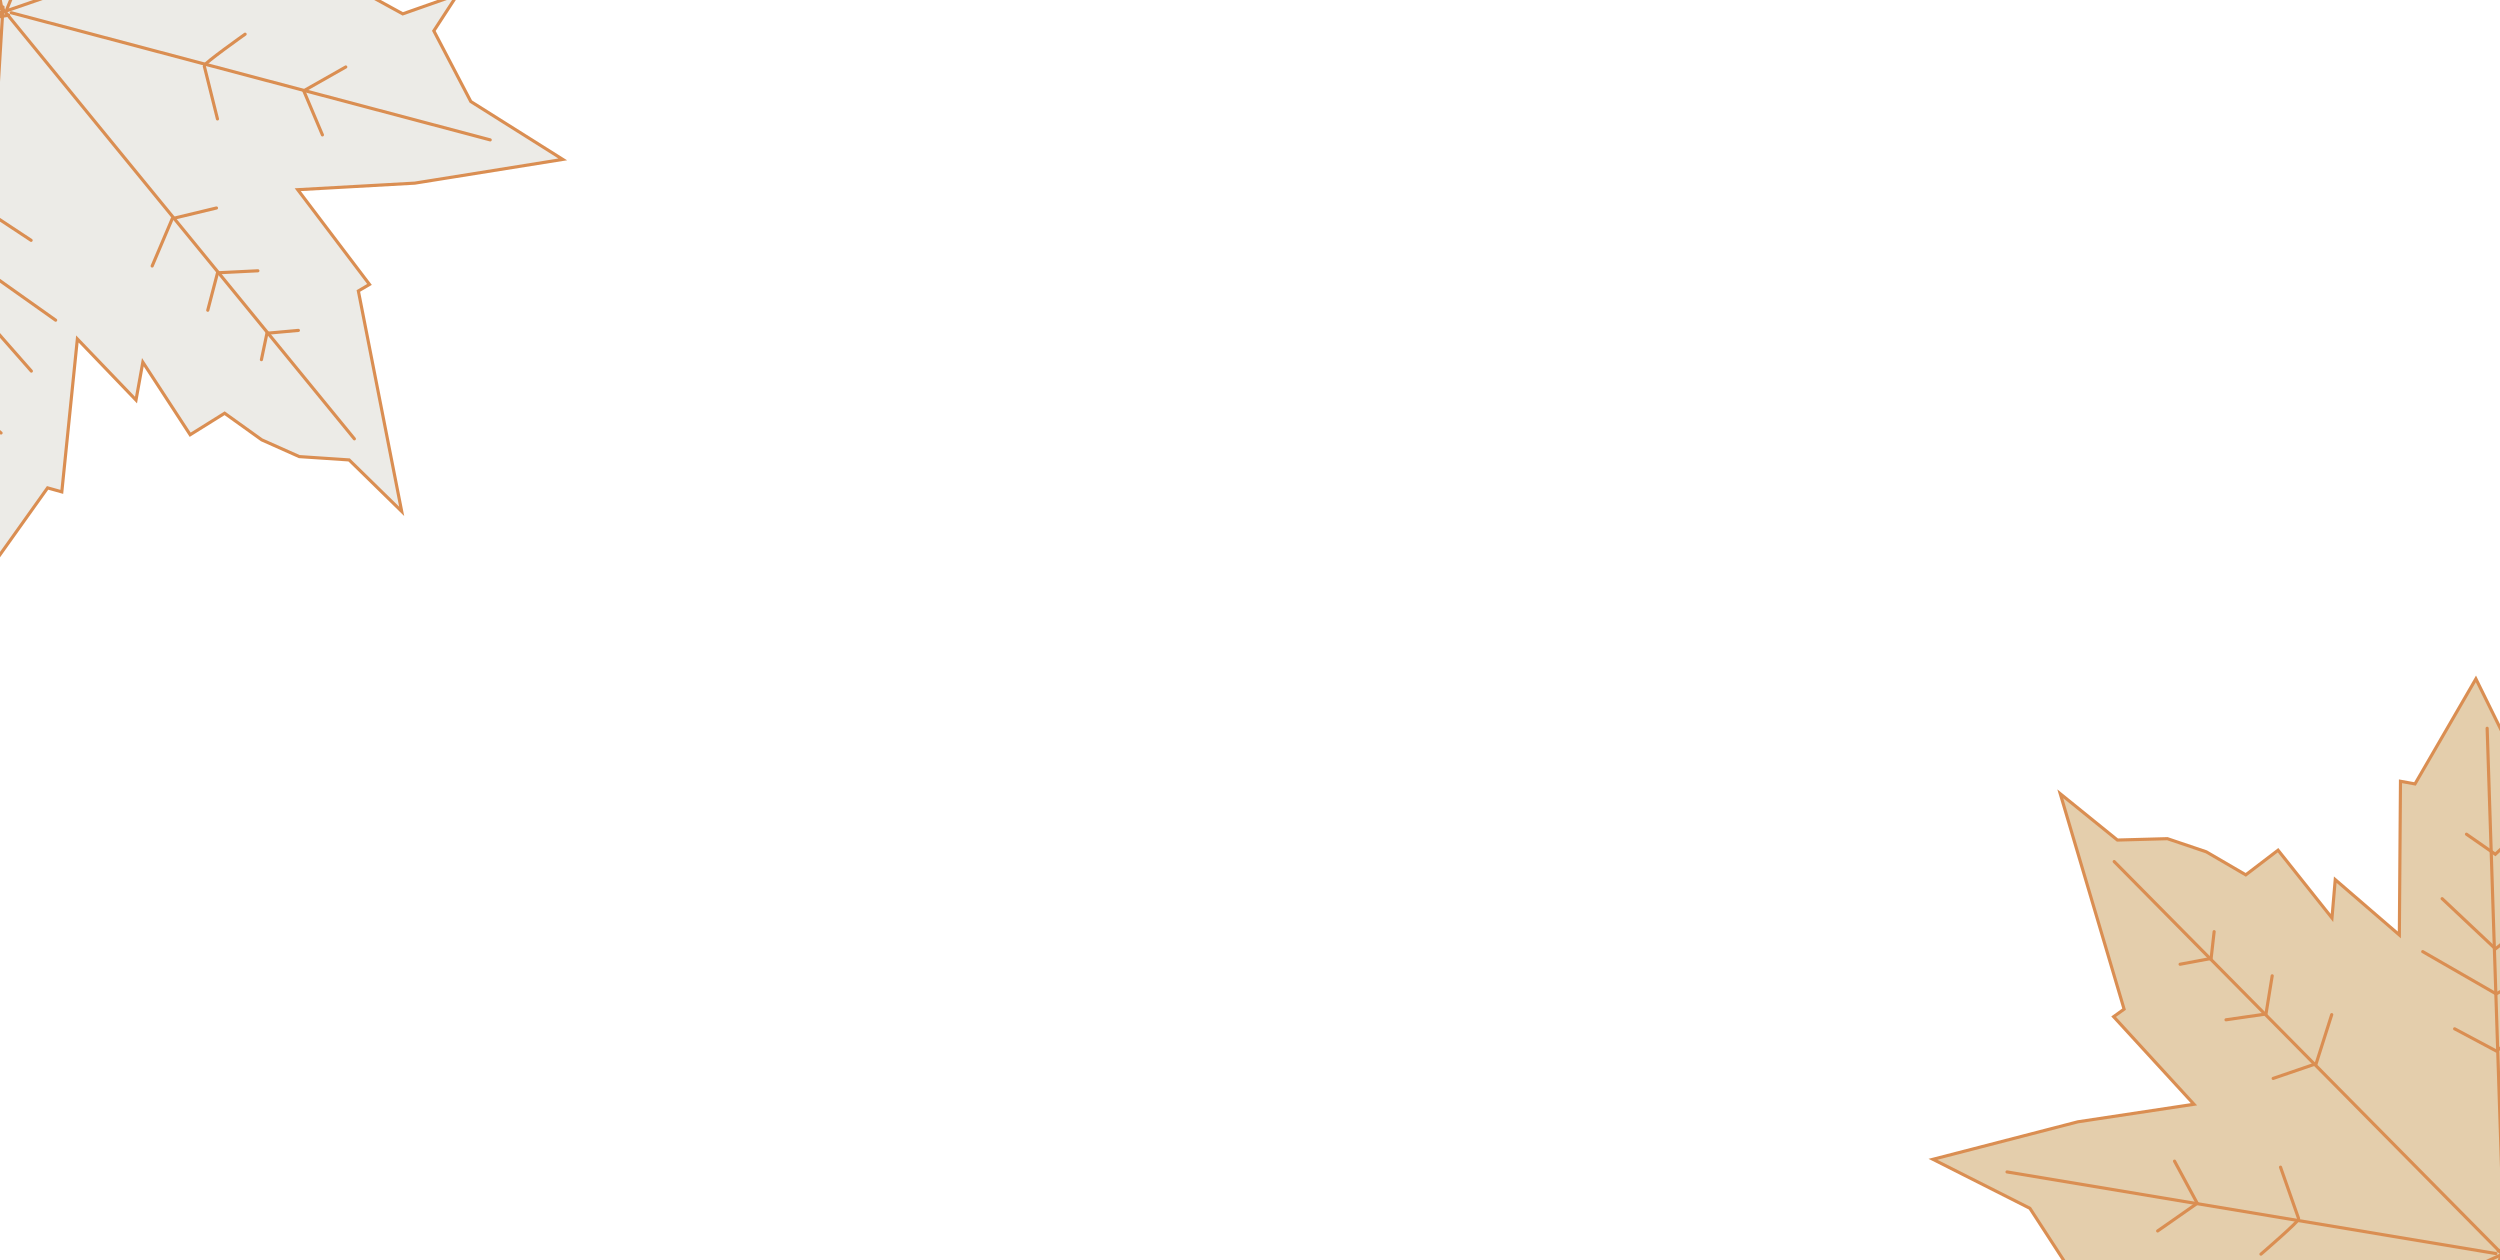
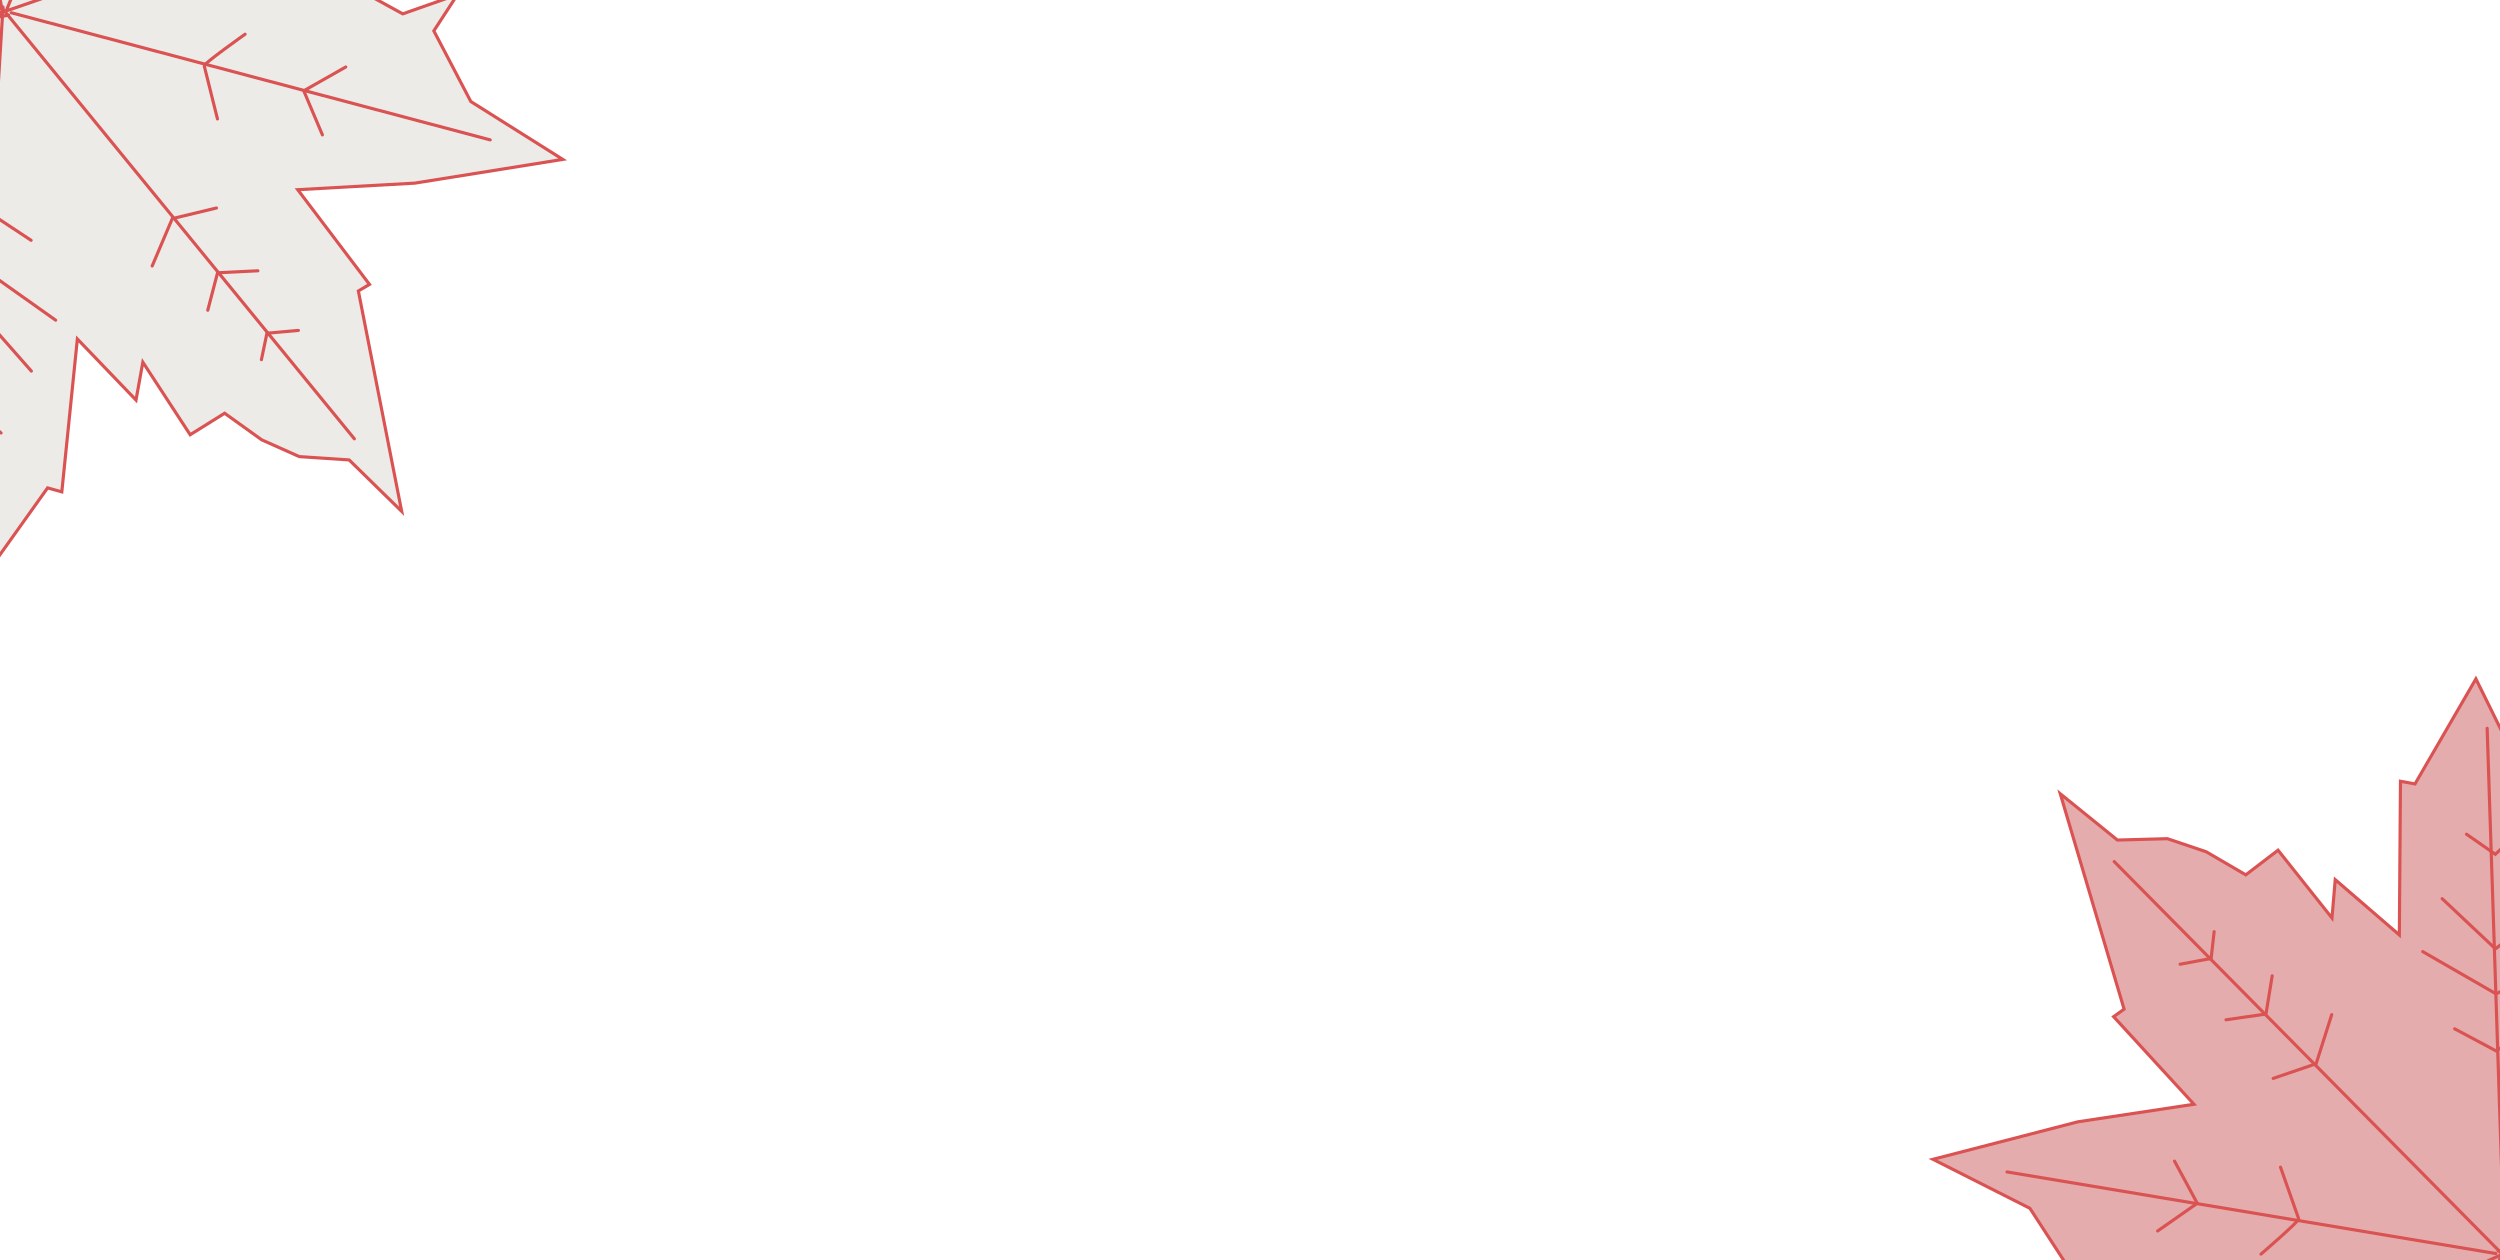
<svg xmlns="http://www.w3.org/2000/svg" width="793.701" height="400" viewBox="0 0 210 105.833" version="1.1" id="svg5" xml:space="preserve">
  <defs id="defs2" />
  <g id="layer1">
-     <path style="fill:#d5d2c8;fill-opacity:0.43;stroke:#da8e52;stroke-width:0.265;stroke-linecap:round;stroke-opacity:1" d="m 47.27,13.389 -12.425,1.994 -9.835,0.551 6.027,7.958 -0.935,0.548 3.64,18.516 -4.414,-4.322 -4.19,-0.28 -3.15,-1.406 -3.119,-2.236 -2.895,1.806 -3.975,-6.094 -0.575,3.181 -4.925,-5.131 -1.307,12.843 -1.194,-0.335 -5.921,8.306 -5.307,-13.92 -4.036,1.181 1.928,-11.656 -5.088,0.394 -4.937,4.184 1.018,-12.896 -0.984,-1.492 5.583,-4.784 c 0,0 1.873,-3.424 1.726,-3.928 -0.148,-0.504 -2.658,-3.467 -2.658,-3.467 l -2.163,-2.243 5.814,0.215 5.008,-1.603 6.183,1.476 -1.812,-9.465 2.295,-8.066 0.621,1.187 3.574,-5.565 2.159,-1.043 2.981,0.36 -0.144,8.395 29.221,-0.748 -5.356,6.497 -7.044,4.938 7.174,3.925 4.593,-1.618 -1.984,3.046 3.107,5.937 z" id="path356" />
-     <path style="fill:#d5d2c8;fill-opacity:0.43;stroke:#da8e52;stroke-width:0.265;stroke-linecap:round;stroke-opacity:1" d="M 0.127,0.624 29.767,36.861" id="path966" />
-     <path style="fill:#d5d2c8;fill-opacity:0.43;stroke:#da8e52;stroke-width:0.265;stroke-linecap:round;stroke-opacity:1" d="M -2.475,45.066 0.253,0.587" id="path968" />
-     <path style="fill:#d5d2c8;fill-opacity:0.43;stroke:#da8e52;stroke-width:0.265;stroke-linecap:round;stroke-opacity:1" d="M 34.441,-10.789 0.49,0.929" id="path970" />
-     <path style="fill:#d5d2c8;fill-opacity:0.43;stroke:#da8e52;stroke-width:0.265;stroke-linecap:round;stroke-opacity:1" d="M 41.176,11.75 0.942,1.07" id="path972" />
-     <path style="fill:#d5d2c8;fill-opacity:0.43;stroke:#da8e52;stroke-width:0.265;stroke-linecap:round;stroke-opacity:1" d="M -17.496,25.09 0.2,0.877" id="path974" />
-     <path style="fill:#d5d2c8;fill-opacity:0.43;stroke:#da8e52;stroke-width:0.265;stroke-linecap:round;stroke-opacity:1" d="M 8.681,-19.27 C 8.576,-18.691 0.579,0.766 0.579,0.766" id="path976" />
-     <path style="fill:#d5d2c8;fill-opacity:0.43;stroke:#da8e52;stroke-width:0.265;stroke-linecap:round;stroke-opacity:1" d="M -10.452,3.31 0.726,1.27" id="path978" />
-     <path style="fill:none;fill-opacity:0.43;stroke:#da8e52;stroke-width:0.265;stroke-linecap:round;stroke-opacity:1" d="m -3.53,12.595 c -0.021,-0.236 -0.052,-6.133 -0.052,-6.133 L -10.288,6.875" id="path980" />
-     <path style="fill:none;fill-opacity:0.43;stroke:#da8e52;stroke-width:0.265;stroke-linecap:round;stroke-opacity:1" d="m -10.148,18.598 -0.093,-3.459 -4.693,-0.321" id="path1036" />
-     <path style="fill:none;fill-opacity:0.43;stroke:#da8e52;stroke-width:0.265;stroke-linecap:round;stroke-opacity:1" d="M 2.614,20.188 -0.687,18.008 -5.221,20.545" id="path1038" />
-     <path style="fill:none;fill-opacity:0.43;stroke:#da8e52;stroke-width:0.265;stroke-linecap:round;stroke-opacity:1" d="m 4.674,26.895 -5.802,-4.111 -5.061,2.062" id="path1040" />
-     <path style="fill:none;fill-opacity:0.43;stroke:#da8e52;stroke-width:0.265;stroke-linecap:round;stroke-opacity:1" d="m 2.634,31.172 -4.063,-4.62 -2.803,1.837" id="path1042" />
-     <path style="fill:none;fill-opacity:0.43;stroke:#da8e52;stroke-width:0.265;stroke-linecap:round;stroke-opacity:1" d="M 0.089,36.371 -2.164,34.464 -3.904,35.797" id="path1044" />
-     <path style="fill:none;fill-opacity:0.43;stroke:#da8e52;stroke-width:0.265;stroke-linecap:round;stroke-opacity:1" d="m 25.064,27.753 -2.641,0.24 -0.464,2.218" id="path1046" />
-     <path style="fill:none;fill-opacity:0.43;stroke:#da8e52;stroke-width:0.265;stroke-linecap:round;stroke-opacity:1" d="M 21.662,22.746 18.274,22.914 17.452,26.06" id="path1048" />
-     <path style="fill:none;fill-opacity:0.43;stroke:#da8e52;stroke-width:0.265;stroke-linecap:round;stroke-opacity:1" d="m 18.182,17.471 -3.709,0.892 -1.691,3.981" id="path1050" />
-     <path style="fill:none;fill-opacity:0.43;stroke:#da8e52;stroke-width:0.265;stroke-linecap:round;stroke-opacity:1" d="m 20.589,2.872 c 0,0 -3.488,2.473 -3.436,2.652 0.052,0.178 1.114,4.467 1.114,4.467" id="path1052" />
-     <path style="fill:none;fill-opacity:0.43;stroke:#da8e52;stroke-width:0.265;stroke-linecap:round;stroke-opacity:1" d="m 29.044,5.626 -3.529,2.001 1.568,3.704" id="path1054" />
-     <path style="fill:none;fill-opacity:0.43;stroke:#da8e52;stroke-width:0.265;stroke-linecap:round;stroke-opacity:1" d="m 20.032,-2.339 -2.747,-2.439 0.596,-4.58" id="path1056" />
-     <path style="fill:none;fill-opacity:0.43;stroke:#da8e52;stroke-width:0.265;stroke-linecap:round;stroke-opacity:1" d="m 24.35,-5.781 -2.482,-0.871 1.652,-4.114" id="path1058" />
-     <path style="fill:#c18e40;fill-opacity:0.43;stroke:#da8e52;stroke-width:0.265;stroke-linecap:round;stroke-opacity:1" d="m 162.369,97.382 12.183,-3.152 9.739,-1.472 -6.747,-7.357 0.88,-0.633 -5.362,-18.092 4.801,3.888 4.198,-0.115 3.268,1.104 3.316,1.934 2.712,-2.07 4.529,5.694 0.274,-3.221 5.385,4.646 0.095,-12.909 1.22,0.222 5.115,-8.825 6.59,13.36 3.907,-1.555 -0.826,11.785 5.029,-0.87 4.523,-4.629 0.197,12.934 1.12,1.393 -5.109,5.287 c 0,0 -1.544,3.585 -1.349,4.073 0.194,0.488 2.972,3.202 2.972,3.202 l 2.364,2.03 -5.809,0.332 -4.835,2.066 -6.295,-0.889 2.693,9.253 -1.527,8.246 -0.73,-1.124 -3.036,5.876 -2.052,1.241 -3.001,-0.078 -0.645,-8.371 -29.022,3.489 4.722,-6.971 6.55,-5.577 -7.511,-3.234 -4.421,2.042 1.689,-3.218 -3.651,-5.619 z" id="path396" />
-     <path style="fill:#d5d2c8;fill-opacity:0.43;stroke:#da8e52;stroke-width:0.265;stroke-linecap:round;stroke-opacity:1" d="M 210.503,105.664 177.591,72.371" id="path398" />
-     <path style="fill:#d5d2c8;fill-opacity:0.43;stroke:#da8e52;stroke-width:0.265;stroke-linecap:round;stroke-opacity:1" d="M 208.92,61.174 210.381,105.713" id="path400" />
-     <path style="fill:#d5d2c8;fill-opacity:0.43;stroke:#da8e52;stroke-width:0.265;stroke-linecap:round;stroke-opacity:1" d="M 177.411,120.25 210.113,105.395" id="path402" />
-     <path style="fill:#d5d2c8;fill-opacity:0.43;stroke:#da8e52;stroke-width:0.265;stroke-linecap:round;stroke-opacity:1" d="m 168.59,98.442 41.059,6.855" id="path404" />
-     <path style="fill:#d5d2c8;fill-opacity:0.43;stroke:#da8e52;stroke-width:0.265;stroke-linecap:round;stroke-opacity:1" d="M 225.751,79.652 210.406,105.42" id="path406" />
-     <path style="fill:#d5d2c8;fill-opacity:0.43;stroke:#da8e52;stroke-width:0.265;stroke-linecap:round;stroke-opacity:1" d="m 203.854,126.274 c 0.05,-0.586 6.185,-20.708 6.185,-20.708" id="path408" />
-     <path style="fill:#d5d2c8;fill-opacity:0.43;stroke:#da8e52;stroke-width:0.265;stroke-linecap:round;stroke-opacity:1" d="m 220.783,101.997 -10.938,3.08" id="path410" />
-     <path style="fill:none;fill-opacity:0.43;stroke:#da8e52;stroke-width:0.265;stroke-linecap:round;stroke-opacity:1" d="m 213.02,93.404 c 0.043,0.233 0.628,6.101 0.628,6.101 l 6.637,-1.041" id="path412" />
-     <path style="fill:none;fill-opacity:0.43;stroke:#da8e52;stroke-width:0.265;stroke-linecap:round;stroke-opacity:1" d="m 219.045,86.805 0.417,3.435 4.702,-0.121" id="path414" />
-     <path style="fill:none;fill-opacity:0.43;stroke:#da8e52;stroke-width:0.265;stroke-linecap:round;stroke-opacity:1" d="m 206.19,86.42 3.491,1.861 4.276,-2.952" id="path416" />
-     <path style="fill:none;fill-opacity:0.43;stroke:#da8e52;stroke-width:0.265;stroke-linecap:round;stroke-opacity:1" d="m 203.509,79.936 6.163,3.548 4.845,-2.528" id="path418" />
-     <path style="fill:none;fill-opacity:0.43;stroke:#da8e52;stroke-width:0.265;stroke-linecap:round;stroke-opacity:1" d="m 205.139,75.487 4.479,4.218 2.618,-2.092" id="path420" />
-     <path style="fill:none;fill-opacity:0.43;stroke:#da8e52;stroke-width:0.265;stroke-linecap:round;stroke-opacity:1" d="m 207.184,70.072 2.422,1.687 1.607,-1.49" id="path422" />
-     <path style="fill:none;fill-opacity:0.43;stroke:#da8e52;stroke-width:0.265;stroke-linecap:round;stroke-opacity:1" d="m 183.128,80.997 2.606,-0.487 0.254,-2.251" id="path424" />
-     <path style="fill:none;fill-opacity:0.43;stroke:#da8e52;stroke-width:0.265;stroke-linecap:round;stroke-opacity:1" d="m 186.985,85.663 3.357,-0.486 0.523,-3.209" id="path426" />
-     <path style="fill:none;fill-opacity:0.43;stroke:#da8e52;stroke-width:0.265;stroke-linecap:round;stroke-opacity:1" d="m 190.946,90.587 3.609,-1.236 1.31,-4.122" id="path428" />
-     <path style="fill:none;fill-opacity:0.43;stroke:#da8e52;stroke-width:0.265;stroke-linecap:round;stroke-opacity:1" d="m 189.92,105.348 c 0,0 3.24,-2.79 3.172,-2.963 -0.069,-0.173 -1.528,-4.342 -1.528,-4.342" id="path430" />
-     <path style="fill:none;fill-opacity:0.43;stroke:#da8e52;stroke-width:0.265;stroke-linecap:round;stroke-opacity:1" d="m 181.243,103.4 3.326,-2.324 -1.909,-3.541" id="path432" />
-     <path style="fill:none;fill-opacity:0.43;stroke:#da8e52;stroke-width:0.265;stroke-linecap:round;stroke-opacity:1" d="m 190.963,110.483 2.964,2.171 -0.163,4.616" id="path434" />
-     <path style="fill:none;fill-opacity:0.43;stroke:#da8e52;stroke-width:0.265;stroke-linecap:round;stroke-opacity:1" d="m 186.988,114.316 2.553,0.634 -1.258,4.251" id="path436" />
+     <path style="fill:#d5d2c8;fill-opacity:0.43;stroke:#da5252;stroke-width:0.265;stroke-linecap:round;stroke-opacity:1" d="m 47.27,13.389 -12.425,1.994 -9.835,0.551 6.027,7.958 -0.935,0.548 3.64,18.516 -4.414,-4.322 -4.19,-0.28 -3.15,-1.406 -3.119,-2.236 -2.895,1.806 -3.975,-6.094 -0.575,3.181 -4.925,-5.131 -1.307,12.843 -1.194,-0.335 -5.921,8.306 -5.307,-13.92 -4.036,1.181 1.928,-11.656 -5.088,0.394 -4.937,4.184 1.018,-12.896 -0.984,-1.492 5.583,-4.784 c 0,0 1.873,-3.424 1.726,-3.928 -0.148,-0.504 -2.658,-3.467 -2.658,-3.467 l -2.163,-2.243 5.814,0.215 5.008,-1.603 6.183,1.476 -1.812,-9.465 2.295,-8.066 0.621,1.187 3.574,-5.565 2.159,-1.043 2.981,0.36 -0.144,8.395 29.221,-0.748 -5.356,6.497 -7.044,4.938 7.174,3.925 4.593,-1.618 -1.984,3.046 3.107,5.937 z" id="path356" />
+     <path style="fill:#d5d2c8;fill-opacity:0.43;stroke:#da5252;stroke-width:0.265;stroke-linecap:round;stroke-opacity:1" d="M 0.127,0.624 29.767,36.861" id="path966" />
+     <path style="fill:#d5d2c8;fill-opacity:0.43;stroke:#da5252;stroke-width:0.265;stroke-linecap:round;stroke-opacity:1" d="M -2.475,45.066 0.253,0.587" id="path968" />
+     <path style="fill:#d5d2c8;fill-opacity:0.43;stroke:#da5252;stroke-width:0.265;stroke-linecap:round;stroke-opacity:1" d="M 34.441,-10.789 0.49,0.929" id="path970" />
+     <path style="fill:#d5d2c8;fill-opacity:0.43;stroke:#da5252;stroke-width:0.265;stroke-linecap:round;stroke-opacity:1" d="M 41.176,11.75 0.942,1.07" id="path972" />
+     <path style="fill:#d5d2c8;fill-opacity:0.43;stroke:#da5252;stroke-width:0.265;stroke-linecap:round;stroke-opacity:1" d="M -17.496,25.09 0.2,0.877" id="path974" />
+     <path style="fill:#d5d2c8;fill-opacity:0.43;stroke:#da5252;stroke-width:0.265;stroke-linecap:round;stroke-opacity:1" d="M 8.681,-19.27 C 8.576,-18.691 0.579,0.766 0.579,0.766" id="path976" />
+     <path style="fill:#d5d2c8;fill-opacity:0.43;stroke:#da5252;stroke-width:0.265;stroke-linecap:round;stroke-opacity:1" d="M -10.452,3.31 0.726,1.27" id="path978" />
+     <path style="fill:none;fill-opacity:0.43;stroke:#da5252;stroke-width:0.265;stroke-linecap:round;stroke-opacity:1" d="m -3.53,12.595 c -0.021,-0.236 -0.052,-6.133 -0.052,-6.133 L -10.288,6.875" id="path980" />
+     <path style="fill:none;fill-opacity:0.43;stroke:#da5252;stroke-width:0.265;stroke-linecap:round;stroke-opacity:1" d="m -10.148,18.598 -0.093,-3.459 -4.693,-0.321" id="path1036" />
+     <path style="fill:none;fill-opacity:0.43;stroke:#da5252;stroke-width:0.265;stroke-linecap:round;stroke-opacity:1" d="M 2.614,20.188 -0.687,18.008 -5.221,20.545" id="path1038" />
+     <path style="fill:none;fill-opacity:0.43;stroke:#da5252;stroke-width:0.265;stroke-linecap:round;stroke-opacity:1" d="m 4.674,26.895 -5.802,-4.111 -5.061,2.062" id="path1040" />
+     <path style="fill:none;fill-opacity:0.43;stroke:#da5252;stroke-width:0.265;stroke-linecap:round;stroke-opacity:1" d="m 2.634,31.172 -4.063,-4.62 -2.803,1.837" id="path1042" />
+     <path style="fill:none;fill-opacity:0.43;stroke:#da5252;stroke-width:0.265;stroke-linecap:round;stroke-opacity:1" d="M 0.089,36.371 -2.164,34.464 -3.904,35.797" id="path1044" />
+     <path style="fill:none;fill-opacity:0.43;stroke:#da5252;stroke-width:0.265;stroke-linecap:round;stroke-opacity:1" d="m 25.064,27.753 -2.641,0.24 -0.464,2.218" id="path1046" />
+     <path style="fill:none;fill-opacity:0.43;stroke:#da5252;stroke-width:0.265;stroke-linecap:round;stroke-opacity:1" d="M 21.662,22.746 18.274,22.914 17.452,26.06" id="path1048" />
+     <path style="fill:none;fill-opacity:0.43;stroke:#da5252;stroke-width:0.265;stroke-linecap:round;stroke-opacity:1" d="m 18.182,17.471 -3.709,0.892 -1.691,3.981" id="path1050" />
+     <path style="fill:none;fill-opacity:0.43;stroke:#da5252;stroke-width:0.265;stroke-linecap:round;stroke-opacity:1" d="m 20.589,2.872 c 0,0 -3.488,2.473 -3.436,2.652 0.052,0.178 1.114,4.467 1.114,4.467" id="path1052" />
+     <path style="fill:none;fill-opacity:0.43;stroke:#da5252;stroke-width:0.265;stroke-linecap:round;stroke-opacity:1" d="m 29.044,5.626 -3.529,2.001 1.568,3.704" id="path1054" />
+     <path style="fill:none;fill-opacity:0.43;stroke:#da5252;stroke-width:0.265;stroke-linecap:round;stroke-opacity:1" d="m 20.032,-2.339 -2.747,-2.439 0.596,-4.58" id="path1056" />
+     <path style="fill:none;fill-opacity:0.43;stroke:#da5252;stroke-width:0.265;stroke-linecap:round;stroke-opacity:1" d="m 24.35,-5.781 -2.482,-0.871 1.652,-4.114" id="path1058" />
+     <path style="fill:#c14040;fill-opacity:0.43;stroke:#da5252;stroke-width:0.265;stroke-linecap:round;stroke-opacity:1" d="m 162.369,97.382 12.183,-3.152 9.739,-1.472 -6.747,-7.357 0.88,-0.633 -5.362,-18.092 4.801,3.888 4.198,-0.115 3.268,1.104 3.316,1.934 2.712,-2.07 4.529,5.694 0.274,-3.221 5.385,4.646 0.095,-12.909 1.22,0.222 5.115,-8.825 6.59,13.36 3.907,-1.555 -0.826,11.785 5.029,-0.87 4.523,-4.629 0.197,12.934 1.12,1.393 -5.109,5.287 c 0,0 -1.544,3.585 -1.349,4.073 0.194,0.488 2.972,3.202 2.972,3.202 l 2.364,2.03 -5.809,0.332 -4.835,2.066 -6.295,-0.889 2.693,9.253 -1.527,8.246 -0.73,-1.124 -3.036,5.876 -2.052,1.241 -3.001,-0.078 -0.645,-8.371 -29.022,3.489 4.722,-6.971 6.55,-5.577 -7.511,-3.234 -4.421,2.042 1.689,-3.218 -3.651,-5.619 z" id="path396" />
+     <path style="fill:#d5d2c8;fill-opacity:0.43;stroke:#da5252;stroke-width:0.265;stroke-linecap:round;stroke-opacity:1" d="M 210.503,105.664 177.591,72.371" id="path398" />
+     <path style="fill:#d5d2c8;fill-opacity:0.43;stroke:#da5252;stroke-width:0.265;stroke-linecap:round;stroke-opacity:1" d="M 208.92,61.174 210.381,105.713" id="path400" />
+     <path style="fill:#d5d2c8;fill-opacity:0.43;stroke:#da5252;stroke-width:0.265;stroke-linecap:round;stroke-opacity:1" d="M 177.411,120.25 210.113,105.395" id="path402" />
+     <path style="fill:#d5d2c8;fill-opacity:0.43;stroke:#da5252;stroke-width:0.265;stroke-linecap:round;stroke-opacity:1" d="m 168.59,98.442 41.059,6.855" id="path404" />
+     <path style="fill:#d5d2c8;fill-opacity:0.43;stroke:#da5252;stroke-width:0.265;stroke-linecap:round;stroke-opacity:1" d="M 225.751,79.652 210.406,105.42" id="path406" />
+     <path style="fill:#d5d2c8;fill-opacity:0.43;stroke:#da5252;stroke-width:0.265;stroke-linecap:round;stroke-opacity:1" d="m 203.854,126.274 c 0.05,-0.586 6.185,-20.708 6.185,-20.708" id="path408" />
+     <path style="fill:#d5d2c8;fill-opacity:0.43;stroke:#da5252;stroke-width:0.265;stroke-linecap:round;stroke-opacity:1" d="m 220.783,101.997 -10.938,3.08" id="path410" />
+     <path style="fill:none;fill-opacity:0.43;stroke:#da5252;stroke-width:0.265;stroke-linecap:round;stroke-opacity:1" d="m 213.02,93.404 c 0.043,0.233 0.628,6.101 0.628,6.101 l 6.637,-1.041" id="path412" />
+     <path style="fill:none;fill-opacity:0.43;stroke:#da5252;stroke-width:0.265;stroke-linecap:round;stroke-opacity:1" d="m 219.045,86.805 0.417,3.435 4.702,-0.121" id="path414" />
+     <path style="fill:none;fill-opacity:0.43;stroke:#da5252;stroke-width:0.265;stroke-linecap:round;stroke-opacity:1" d="m 206.19,86.42 3.491,1.861 4.276,-2.952" id="path416" />
+     <path style="fill:none;fill-opacity:0.43;stroke:#da5252;stroke-width:0.265;stroke-linecap:round;stroke-opacity:1" d="m 203.509,79.936 6.163,3.548 4.845,-2.528" id="path418" />
+     <path style="fill:none;fill-opacity:0.43;stroke:#da5252;stroke-width:0.265;stroke-linecap:round;stroke-opacity:1" d="m 205.139,75.487 4.479,4.218 2.618,-2.092" id="path420" />
+     <path style="fill:none;fill-opacity:0.43;stroke:#da5252;stroke-width:0.265;stroke-linecap:round;stroke-opacity:1" d="m 207.184,70.072 2.422,1.687 1.607,-1.49" id="path422" />
+     <path style="fill:none;fill-opacity:0.43;stroke:#da5252;stroke-width:0.265;stroke-linecap:round;stroke-opacity:1" d="m 183.128,80.997 2.606,-0.487 0.254,-2.251" id="path424" />
+     <path style="fill:none;fill-opacity:0.43;stroke:#da5252;stroke-width:0.265;stroke-linecap:round;stroke-opacity:1" d="m 186.985,85.663 3.357,-0.486 0.523,-3.209" id="path426" />
+     <path style="fill:none;fill-opacity:0.43;stroke:#da5252;stroke-width:0.265;stroke-linecap:round;stroke-opacity:1" d="m 190.946,90.587 3.609,-1.236 1.31,-4.122" id="path428" />
+     <path style="fill:none;fill-opacity:0.43;stroke:#da5252;stroke-width:0.265;stroke-linecap:round;stroke-opacity:1" d="m 189.92,105.348 c 0,0 3.24,-2.79 3.172,-2.963 -0.069,-0.173 -1.528,-4.342 -1.528,-4.342" id="path430" />
+     <path style="fill:none;fill-opacity:0.43;stroke:#da5252;stroke-width:0.265;stroke-linecap:round;stroke-opacity:1" d="m 181.243,103.4 3.326,-2.324 -1.909,-3.541" id="path432" />
+     <path style="fill:none;fill-opacity:0.43;stroke:#da5252;stroke-width:0.265;stroke-linecap:round;stroke-opacity:1" d="m 190.963,110.483 2.964,2.171 -0.163,4.616" id="path434" />
+     <path style="fill:none;fill-opacity:0.43;stroke:#da5252;stroke-width:0.265;stroke-linecap:round;stroke-opacity:1" d="m 186.988,114.316 2.553,0.634 -1.258,4.251" id="path436" />
  </g>
</svg>
